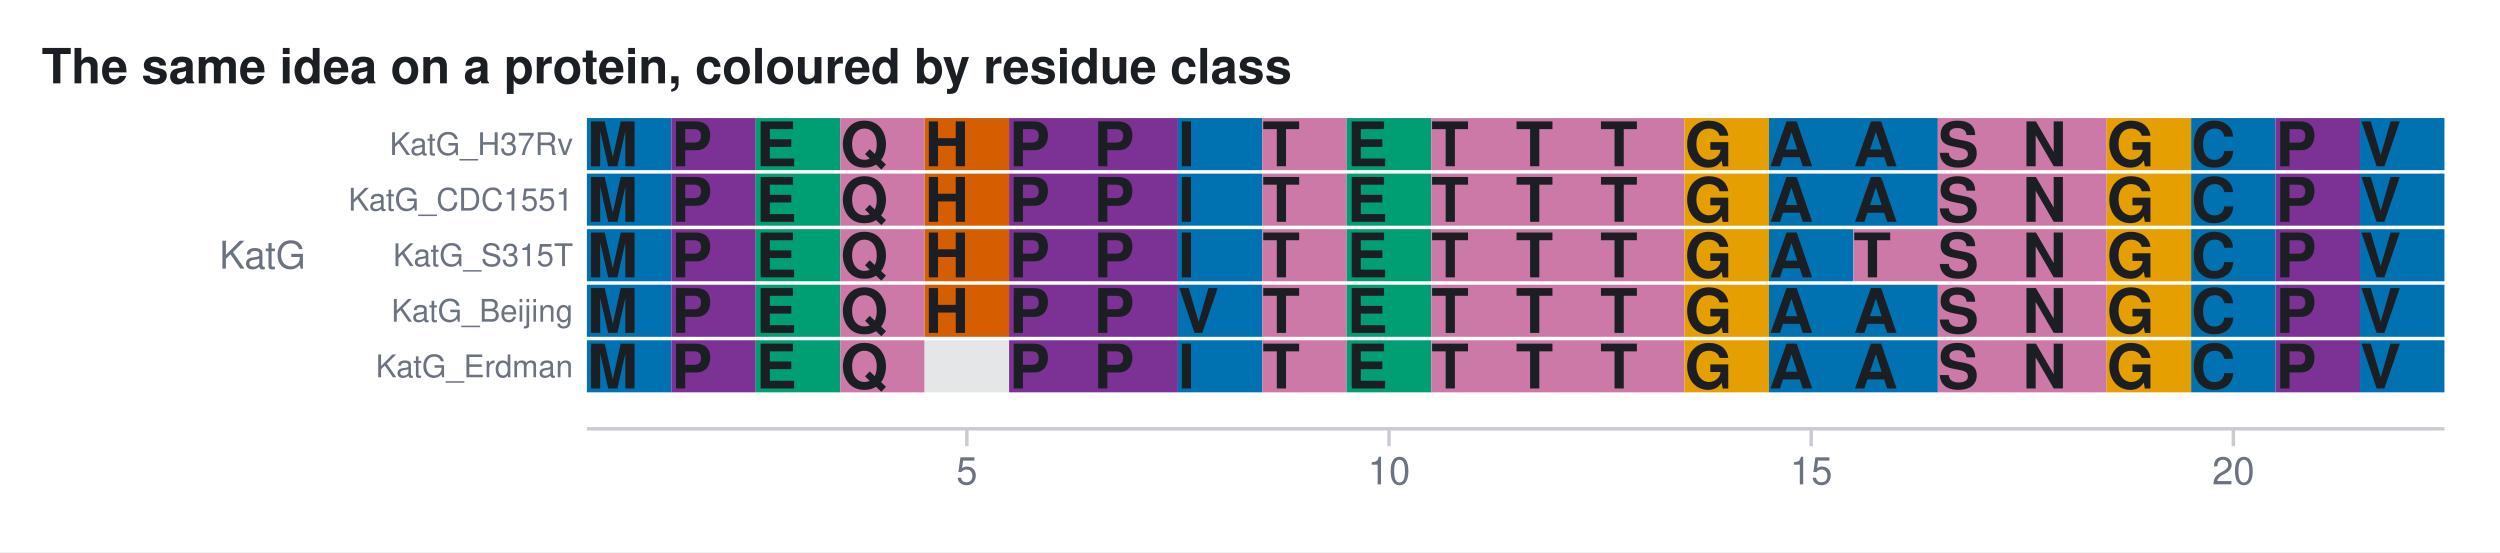
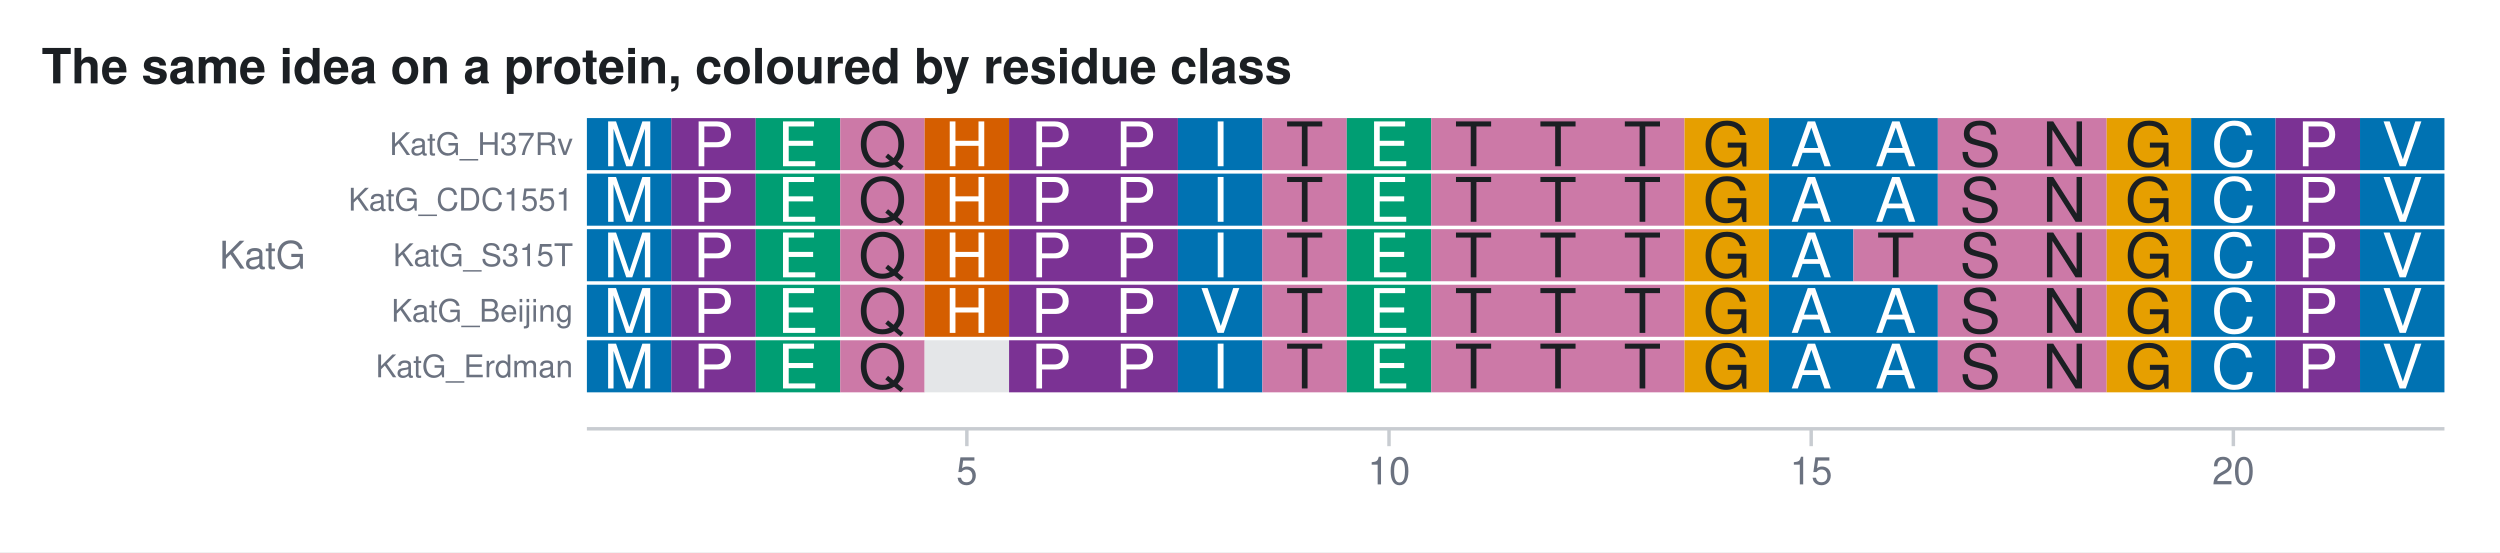
<svg xmlns="http://www.w3.org/2000/svg" width="720" height="159" viewBox="0 0 720 159" font-family="Helvetica, Arial, sans-serif">
  <defs>
    <clipPath id="karyon-clip-0">
      <rect x="96" y="34" width="608" height="79" />
    </clipPath>
    <clipPath id="karyon-clip-1">
      <rect x="96" y="123" width="608" height="26" />
    </clipPath>
  </defs>
  <rect x="0" y="0" width="720" height="159" fill="#ffffff" />
  <text x="12" y="24" fill="#1b1f23" font-size="14" text-anchor="start" font-weight="bold">The same idea on a protein, coloured by residue class</text>
  <text x="88" y="77.35" fill="#6b7280" font-size="11" text-anchor="end">KatG</text>
  <g clip-path="url(#karyon-clip-0)">
    <rect x="169.025" y="34" width="24.317" height="15" fill="#0072b2" />
    <rect x="193.342" y="34" width="24.317" height="15" fill="#7b3294" />
    <rect x="217.659" y="34" width="24.317" height="15" fill="#009e73" />
    <rect x="241.976" y="34" width="24.317" height="15" fill="#cc79a7" />
    <rect x="266.293" y="34" width="24.317" height="15" fill="#d55e00" />
    <rect x="290.61" y="34" width="48.634" height="15" fill="#7b3294" />
    <rect x="339.244" y="34" width="24.317" height="15" fill="#0072b2" />
    <rect x="363.561" y="34" width="24.317" height="15" fill="#cc79a7" />
    <rect x="387.878" y="34" width="24.317" height="15" fill="#009e73" />
    <rect x="412.195" y="34" width="72.951" height="15" fill="#cc79a7" />
    <rect x="485.147" y="34" width="24.317" height="15" fill="#e69f00" />
    <rect x="509.464" y="34" width="48.634" height="15" fill="#0072b2" />
    <rect x="558.098" y="34" width="48.634" height="15" fill="#cc79a7" />
    <rect x="606.732" y="34" width="24.317" height="15" fill="#e69f00" />
    <rect x="631.049" y="34" width="24.317" height="15" fill="#0072b2" />
    <rect x="655.366" y="34" width="24.317" height="15" fill="#7b3294" />
    <rect x="679.683" y="34" width="24.317" height="15" fill="#0072b2" />
-     <text x="169.025" y="47.875" font-size="17.708" fill="#1b1f23" textLength="24.317" lengthAdjust="spacingAndGlyphs" font-weight="bold">M</text>
-     <text x="193.342" y="47.875" font-size="17.708" fill="#1b1f23" textLength="24.317" lengthAdjust="spacingAndGlyphs" font-weight="bold">P</text>
-     <text x="217.659" y="47.875" font-size="17.708" fill="#1b1f23" textLength="24.317" lengthAdjust="spacingAndGlyphs" font-weight="bold">E</text>
-     <text x="241.976" y="47.875" font-size="17.708" fill="#1b1f23" textLength="24.317" lengthAdjust="spacingAndGlyphs" font-weight="bold">Q</text>
-     <text x="266.293" y="47.875" font-size="17.708" fill="#1b1f23" textLength="24.317" lengthAdjust="spacingAndGlyphs" font-weight="bold">H</text>
-     <text x="290.61" y="47.875" font-size="17.708" fill="#1b1f23" textLength="24.317" lengthAdjust="spacingAndGlyphs" font-weight="bold">P</text>
-     <text x="314.927" y="47.875" font-size="17.708" fill="#1b1f23" textLength="24.317" lengthAdjust="spacingAndGlyphs" font-weight="bold">P</text>
-     <text x="339.244" y="47.875" font-size="17.708" fill="#1b1f23" textLength="24.317" lengthAdjust="spacingAndGlyphs" font-weight="bold">I</text>
-     <text x="363.561" y="47.875" font-size="17.708" fill="#1b1f23" textLength="24.317" lengthAdjust="spacingAndGlyphs" font-weight="bold">T</text>
-     <text x="387.878" y="47.875" font-size="17.708" fill="#1b1f23" textLength="24.317" lengthAdjust="spacingAndGlyphs" font-weight="bold">E</text>
-     <text x="412.195" y="47.875" font-size="17.708" fill="#1b1f23" textLength="24.317" lengthAdjust="spacingAndGlyphs" font-weight="bold">T</text>
-     <text x="436.513" y="47.875" font-size="17.708" fill="#1b1f23" textLength="24.317" lengthAdjust="spacingAndGlyphs" font-weight="bold">T</text>
-     <text x="460.83" y="47.875" font-size="17.708" fill="#1b1f23" textLength="24.317" lengthAdjust="spacingAndGlyphs" font-weight="bold">T</text>
-     <text x="485.147" y="47.875" font-size="17.708" fill="#1b1f23" textLength="24.317" lengthAdjust="spacingAndGlyphs" font-weight="bold">G</text>
-     <text x="509.464" y="47.875" font-size="17.708" fill="#1b1f23" textLength="24.317" lengthAdjust="spacingAndGlyphs" font-weight="bold">A</text>
-     <text x="533.781" y="47.875" font-size="17.708" fill="#1b1f23" textLength="24.317" lengthAdjust="spacingAndGlyphs" font-weight="bold">A</text>
-     <text x="558.098" y="47.875" font-size="17.708" fill="#1b1f23" textLength="24.317" lengthAdjust="spacingAndGlyphs" font-weight="bold">S</text>
-     <text x="582.415" y="47.875" font-size="17.708" fill="#1b1f23" textLength="24.317" lengthAdjust="spacingAndGlyphs" font-weight="bold">N</text>
-     <text x="606.732" y="47.875" font-size="17.708" fill="#1b1f23" textLength="24.317" lengthAdjust="spacingAndGlyphs" font-weight="bold">G</text>
-     <text x="631.049" y="47.875" font-size="17.708" fill="#1b1f23" textLength="24.317" lengthAdjust="spacingAndGlyphs" font-weight="bold">C</text>
-     <text x="655.366" y="47.875" font-size="17.708" fill="#1b1f23" textLength="24.317" lengthAdjust="spacingAndGlyphs" font-weight="bold">P</text>
-     <text x="679.683" y="47.875" font-size="17.708" fill="#1b1f23" textLength="24.317" lengthAdjust="spacingAndGlyphs" font-weight="bold">V</text>
+     <text x="181.184" y="47.875" fill="#ffffff" font-size="17.708" text-anchor="middle">M</text>
+     <text x="205.501" y="47.875" fill="#ffffff" font-size="17.708" text-anchor="middle">P</text>
+     <text x="229.818" y="47.875" fill="#ffffff" font-size="17.708" text-anchor="middle">E</text>
+     <text x="254.135" y="47.875" fill="#1b1f23" font-size="17.708" text-anchor="middle">Q</text>
+     <text x="278.452" y="47.875" fill="#ffffff" font-size="17.708" text-anchor="middle">H</text>
+     <text x="302.769" y="47.875" fill="#ffffff" font-size="17.708" text-anchor="middle">P</text>
+     <text x="327.086" y="47.875" fill="#ffffff" font-size="17.708" text-anchor="middle">P</text>
+     <text x="351.403" y="47.875" fill="#ffffff" font-size="17.708" text-anchor="middle">I</text>
+     <text x="375.72" y="47.875" fill="#1b1f23" font-size="17.708" text-anchor="middle">T</text>
+     <text x="400.037" y="47.875" fill="#ffffff" font-size="17.708" text-anchor="middle">E</text>
+     <text x="424.354" y="47.875" fill="#1b1f23" font-size="17.708" text-anchor="middle">T</text>
+     <text x="448.671" y="47.875" fill="#1b1f23" font-size="17.708" text-anchor="middle">T</text>
+     <text x="472.988" y="47.875" fill="#1b1f23" font-size="17.708" text-anchor="middle">T</text>
+     <text x="497.305" y="47.875" fill="#1b1f23" font-size="17.708" text-anchor="middle">G</text>
+     <text x="521.622" y="47.875" fill="#ffffff" font-size="17.708" text-anchor="middle">A</text>
+     <text x="545.939" y="47.875" fill="#ffffff" font-size="17.708" text-anchor="middle">A</text>
+     <text x="570.256" y="47.875" fill="#1b1f23" font-size="17.708" text-anchor="middle">S</text>
+     <text x="594.573" y="47.875" fill="#1b1f23" font-size="17.708" text-anchor="middle">N</text>
+     <text x="618.89" y="47.875" fill="#1b1f23" font-size="17.708" text-anchor="middle">G</text>
+     <text x="643.207" y="47.875" fill="#ffffff" font-size="17.708" text-anchor="middle">C</text>
+     <text x="667.524" y="47.875" fill="#ffffff" font-size="17.708" text-anchor="middle">P</text>
+     <text x="691.841" y="47.875" fill="#ffffff" font-size="17.708" text-anchor="middle">V</text>
    <text x="165.025" y="44.65" fill="#6b7280" font-size="9" text-anchor="end">KatG_H37Rv</text>
    <rect x="169.025" y="50" width="24.317" height="15" fill="#0072b2" />
    <rect x="193.342" y="50" width="24.317" height="15" fill="#7b3294" />
    <rect x="217.659" y="50" width="24.317" height="15" fill="#009e73" />
    <rect x="241.976" y="50" width="24.317" height="15" fill="#cc79a7" />
    <rect x="266.293" y="50" width="24.317" height="15" fill="#d55e00" />
    <rect x="290.61" y="50" width="48.634" height="15" fill="#7b3294" />
    <rect x="339.244" y="50" width="24.317" height="15" fill="#0072b2" />
    <rect x="363.561" y="50" width="24.317" height="15" fill="#cc79a7" />
    <rect x="387.878" y="50" width="24.317" height="15" fill="#009e73" />
    <rect x="412.195" y="50" width="72.951" height="15" fill="#cc79a7" />
    <rect x="485.147" y="50" width="24.317" height="15" fill="#e69f00" />
    <rect x="509.464" y="50" width="48.634" height="15" fill="#0072b2" />
    <rect x="558.098" y="50" width="48.634" height="15" fill="#cc79a7" />
    <rect x="606.732" y="50" width="24.317" height="15" fill="#e69f00" />
    <rect x="631.049" y="50" width="24.317" height="15" fill="#0072b2" />
    <rect x="655.366" y="50" width="24.317" height="15" fill="#7b3294" />
    <rect x="679.683" y="50" width="24.317" height="15" fill="#0072b2" />
-     <text x="169.025" y="63.875" font-size="17.708" fill="#1b1f23" textLength="24.317" lengthAdjust="spacingAndGlyphs" font-weight="bold">M</text>
-     <text x="193.342" y="63.875" font-size="17.708" fill="#1b1f23" textLength="24.317" lengthAdjust="spacingAndGlyphs" font-weight="bold">P</text>
-     <text x="217.659" y="63.875" font-size="17.708" fill="#1b1f23" textLength="24.317" lengthAdjust="spacingAndGlyphs" font-weight="bold">E</text>
-     <text x="241.976" y="63.875" font-size="17.708" fill="#1b1f23" textLength="24.317" lengthAdjust="spacingAndGlyphs" font-weight="bold">Q</text>
-     <text x="266.293" y="63.875" font-size="17.708" fill="#1b1f23" textLength="24.317" lengthAdjust="spacingAndGlyphs" font-weight="bold">H</text>
-     <text x="290.61" y="63.875" font-size="17.708" fill="#1b1f23" textLength="24.317" lengthAdjust="spacingAndGlyphs" font-weight="bold">P</text>
-     <text x="314.927" y="63.875" font-size="17.708" fill="#1b1f23" textLength="24.317" lengthAdjust="spacingAndGlyphs" font-weight="bold">P</text>
-     <text x="339.244" y="63.875" font-size="17.708" fill="#1b1f23" textLength="24.317" lengthAdjust="spacingAndGlyphs" font-weight="bold">I</text>
-     <text x="363.561" y="63.875" font-size="17.708" fill="#1b1f23" textLength="24.317" lengthAdjust="spacingAndGlyphs" font-weight="bold">T</text>
-     <text x="387.878" y="63.875" font-size="17.708" fill="#1b1f23" textLength="24.317" lengthAdjust="spacingAndGlyphs" font-weight="bold">E</text>
-     <text x="412.195" y="63.875" font-size="17.708" fill="#1b1f23" textLength="24.317" lengthAdjust="spacingAndGlyphs" font-weight="bold">T</text>
-     <text x="436.513" y="63.875" font-size="17.708" fill="#1b1f23" textLength="24.317" lengthAdjust="spacingAndGlyphs" font-weight="bold">T</text>
-     <text x="460.83" y="63.875" font-size="17.708" fill="#1b1f23" textLength="24.317" lengthAdjust="spacingAndGlyphs" font-weight="bold">T</text>
-     <text x="485.147" y="63.875" font-size="17.708" fill="#1b1f23" textLength="24.317" lengthAdjust="spacingAndGlyphs" font-weight="bold">G</text>
-     <text x="509.464" y="63.875" font-size="17.708" fill="#1b1f23" textLength="24.317" lengthAdjust="spacingAndGlyphs" font-weight="bold">A</text>
-     <text x="533.781" y="63.875" font-size="17.708" fill="#1b1f23" textLength="24.317" lengthAdjust="spacingAndGlyphs" font-weight="bold">A</text>
-     <text x="558.098" y="63.875" font-size="17.708" fill="#1b1f23" textLength="24.317" lengthAdjust="spacingAndGlyphs" font-weight="bold">S</text>
-     <text x="582.415" y="63.875" font-size="17.708" fill="#1b1f23" textLength="24.317" lengthAdjust="spacingAndGlyphs" font-weight="bold">N</text>
-     <text x="606.732" y="63.875" font-size="17.708" fill="#1b1f23" textLength="24.317" lengthAdjust="spacingAndGlyphs" font-weight="bold">G</text>
-     <text x="631.049" y="63.875" font-size="17.708" fill="#1b1f23" textLength="24.317" lengthAdjust="spacingAndGlyphs" font-weight="bold">C</text>
-     <text x="655.366" y="63.875" font-size="17.708" fill="#1b1f23" textLength="24.317" lengthAdjust="spacingAndGlyphs" font-weight="bold">P</text>
-     <text x="679.683" y="63.875" font-size="17.708" fill="#1b1f23" textLength="24.317" lengthAdjust="spacingAndGlyphs" font-weight="bold">V</text>
+     <text x="181.184" y="63.875" fill="#ffffff" font-size="17.708" text-anchor="middle">M</text>
+     <text x="205.501" y="63.875" fill="#ffffff" font-size="17.708" text-anchor="middle">P</text>
+     <text x="229.818" y="63.875" fill="#ffffff" font-size="17.708" text-anchor="middle">E</text>
+     <text x="254.135" y="63.875" fill="#1b1f23" font-size="17.708" text-anchor="middle">Q</text>
+     <text x="278.452" y="63.875" fill="#ffffff" font-size="17.708" text-anchor="middle">H</text>
+     <text x="302.769" y="63.875" fill="#ffffff" font-size="17.708" text-anchor="middle">P</text>
+     <text x="327.086" y="63.875" fill="#ffffff" font-size="17.708" text-anchor="middle">P</text>
+     <text x="351.403" y="63.875" fill="#ffffff" font-size="17.708" text-anchor="middle">I</text>
+     <text x="375.72" y="63.875" fill="#1b1f23" font-size="17.708" text-anchor="middle">T</text>
+     <text x="400.037" y="63.875" fill="#ffffff" font-size="17.708" text-anchor="middle">E</text>
+     <text x="424.354" y="63.875" fill="#1b1f23" font-size="17.708" text-anchor="middle">T</text>
+     <text x="448.671" y="63.875" fill="#1b1f23" font-size="17.708" text-anchor="middle">T</text>
+     <text x="472.988" y="63.875" fill="#1b1f23" font-size="17.708" text-anchor="middle">T</text>
+     <text x="497.305" y="63.875" fill="#1b1f23" font-size="17.708" text-anchor="middle">G</text>
+     <text x="521.622" y="63.875" fill="#ffffff" font-size="17.708" text-anchor="middle">A</text>
+     <text x="545.939" y="63.875" fill="#ffffff" font-size="17.708" text-anchor="middle">A</text>
+     <text x="570.256" y="63.875" fill="#1b1f23" font-size="17.708" text-anchor="middle">S</text>
+     <text x="594.573" y="63.875" fill="#1b1f23" font-size="17.708" text-anchor="middle">N</text>
+     <text x="618.89" y="63.875" fill="#1b1f23" font-size="17.708" text-anchor="middle">G</text>
+     <text x="643.207" y="63.875" fill="#ffffff" font-size="17.708" text-anchor="middle">C</text>
+     <text x="667.524" y="63.875" fill="#ffffff" font-size="17.708" text-anchor="middle">P</text>
+     <text x="691.841" y="63.875" fill="#ffffff" font-size="17.708" text-anchor="middle">V</text>
    <text x="165.025" y="60.65" fill="#6b7280" font-size="9" text-anchor="end">KatG_CDC1551</text>
    <rect x="169.025" y="66" width="24.317" height="15" fill="#0072b2" />
    <rect x="193.342" y="66" width="24.317" height="15" fill="#7b3294" />
    <rect x="217.659" y="66" width="24.317" height="15" fill="#009e73" />
    <rect x="241.976" y="66" width="24.317" height="15" fill="#cc79a7" />
    <rect x="266.293" y="66" width="24.317" height="15" fill="#d55e00" />
    <rect x="290.61" y="66" width="48.634" height="15" fill="#7b3294" />
    <rect x="339.244" y="66" width="24.317" height="15" fill="#0072b2" />
    <rect x="363.561" y="66" width="24.317" height="15" fill="#cc79a7" />
    <rect x="387.878" y="66" width="24.317" height="15" fill="#009e73" />
    <rect x="412.195" y="66" width="72.951" height="15" fill="#cc79a7" />
    <rect x="485.147" y="66" width="24.317" height="15" fill="#e69f00" />
    <rect x="509.464" y="66" width="24.317" height="15" fill="#0072b2" />
    <rect x="533.781" y="66" width="72.951" height="15" fill="#cc79a7" />
    <rect x="606.732" y="66" width="24.317" height="15" fill="#e69f00" />
    <rect x="631.049" y="66" width="24.317" height="15" fill="#0072b2" />
    <rect x="655.366" y="66" width="24.317" height="15" fill="#7b3294" />
    <rect x="679.683" y="66" width="24.317" height="15" fill="#0072b2" />
-     <text x="169.025" y="79.875" font-size="17.708" fill="#1b1f23" textLength="24.317" lengthAdjust="spacingAndGlyphs" font-weight="bold">M</text>
-     <text x="193.342" y="79.875" font-size="17.708" fill="#1b1f23" textLength="24.317" lengthAdjust="spacingAndGlyphs" font-weight="bold">P</text>
-     <text x="217.659" y="79.875" font-size="17.708" fill="#1b1f23" textLength="24.317" lengthAdjust="spacingAndGlyphs" font-weight="bold">E</text>
-     <text x="241.976" y="79.875" font-size="17.708" fill="#1b1f23" textLength="24.317" lengthAdjust="spacingAndGlyphs" font-weight="bold">Q</text>
-     <text x="266.293" y="79.875" font-size="17.708" fill="#1b1f23" textLength="24.317" lengthAdjust="spacingAndGlyphs" font-weight="bold">H</text>
-     <text x="290.61" y="79.875" font-size="17.708" fill="#1b1f23" textLength="24.317" lengthAdjust="spacingAndGlyphs" font-weight="bold">P</text>
-     <text x="314.927" y="79.875" font-size="17.708" fill="#1b1f23" textLength="24.317" lengthAdjust="spacingAndGlyphs" font-weight="bold">P</text>
-     <text x="339.244" y="79.875" font-size="17.708" fill="#1b1f23" textLength="24.317" lengthAdjust="spacingAndGlyphs" font-weight="bold">I</text>
-     <text x="363.561" y="79.875" font-size="17.708" fill="#1b1f23" textLength="24.317" lengthAdjust="spacingAndGlyphs" font-weight="bold">T</text>
-     <text x="387.878" y="79.875" font-size="17.708" fill="#1b1f23" textLength="24.317" lengthAdjust="spacingAndGlyphs" font-weight="bold">E</text>
-     <text x="412.195" y="79.875" font-size="17.708" fill="#1b1f23" textLength="24.317" lengthAdjust="spacingAndGlyphs" font-weight="bold">T</text>
-     <text x="436.513" y="79.875" font-size="17.708" fill="#1b1f23" textLength="24.317" lengthAdjust="spacingAndGlyphs" font-weight="bold">T</text>
-     <text x="460.83" y="79.875" font-size="17.708" fill="#1b1f23" textLength="24.317" lengthAdjust="spacingAndGlyphs" font-weight="bold">T</text>
-     <text x="485.147" y="79.875" font-size="17.708" fill="#1b1f23" textLength="24.317" lengthAdjust="spacingAndGlyphs" font-weight="bold">G</text>
-     <text x="509.464" y="79.875" font-size="17.708" fill="#1b1f23" textLength="24.317" lengthAdjust="spacingAndGlyphs" font-weight="bold">A</text>
-     <text x="533.781" y="79.875" font-size="17.708" fill="#1b1f23" textLength="24.317" lengthAdjust="spacingAndGlyphs" font-weight="bold">T</text>
-     <text x="558.098" y="79.875" font-size="17.708" fill="#1b1f23" textLength="24.317" lengthAdjust="spacingAndGlyphs" font-weight="bold">S</text>
-     <text x="582.415" y="79.875" font-size="17.708" fill="#1b1f23" textLength="24.317" lengthAdjust="spacingAndGlyphs" font-weight="bold">N</text>
-     <text x="606.732" y="79.875" font-size="17.708" fill="#1b1f23" textLength="24.317" lengthAdjust="spacingAndGlyphs" font-weight="bold">G</text>
-     <text x="631.049" y="79.875" font-size="17.708" fill="#1b1f23" textLength="24.317" lengthAdjust="spacingAndGlyphs" font-weight="bold">C</text>
-     <text x="655.366" y="79.875" font-size="17.708" fill="#1b1f23" textLength="24.317" lengthAdjust="spacingAndGlyphs" font-weight="bold">P</text>
-     <text x="679.683" y="79.875" font-size="17.708" fill="#1b1f23" textLength="24.317" lengthAdjust="spacingAndGlyphs" font-weight="bold">V</text>
+     <text x="181.184" y="79.875" fill="#ffffff" font-size="17.708" text-anchor="middle">M</text>
+     <text x="205.501" y="79.875" fill="#ffffff" font-size="17.708" text-anchor="middle">P</text>
+     <text x="229.818" y="79.875" fill="#ffffff" font-size="17.708" text-anchor="middle">E</text>
+     <text x="254.135" y="79.875" fill="#1b1f23" font-size="17.708" text-anchor="middle">Q</text>
+     <text x="278.452" y="79.875" fill="#ffffff" font-size="17.708" text-anchor="middle">H</text>
+     <text x="302.769" y="79.875" fill="#ffffff" font-size="17.708" text-anchor="middle">P</text>
+     <text x="327.086" y="79.875" fill="#ffffff" font-size="17.708" text-anchor="middle">P</text>
+     <text x="351.403" y="79.875" fill="#ffffff" font-size="17.708" text-anchor="middle">I</text>
+     <text x="375.72" y="79.875" fill="#1b1f23" font-size="17.708" text-anchor="middle">T</text>
+     <text x="400.037" y="79.875" fill="#ffffff" font-size="17.708" text-anchor="middle">E</text>
+     <text x="424.354" y="79.875" fill="#1b1f23" font-size="17.708" text-anchor="middle">T</text>
+     <text x="448.671" y="79.875" fill="#1b1f23" font-size="17.708" text-anchor="middle">T</text>
+     <text x="472.988" y="79.875" fill="#1b1f23" font-size="17.708" text-anchor="middle">T</text>
+     <text x="497.305" y="79.875" fill="#1b1f23" font-size="17.708" text-anchor="middle">G</text>
+     <text x="521.622" y="79.875" fill="#ffffff" font-size="17.708" text-anchor="middle">A</text>
+     <text x="545.939" y="79.875" fill="#1b1f23" font-size="17.708" text-anchor="middle">T</text>
+     <text x="570.256" y="79.875" fill="#1b1f23" font-size="17.708" text-anchor="middle">S</text>
+     <text x="594.573" y="79.875" fill="#1b1f23" font-size="17.708" text-anchor="middle">N</text>
+     <text x="618.89" y="79.875" fill="#1b1f23" font-size="17.708" text-anchor="middle">G</text>
+     <text x="643.207" y="79.875" fill="#ffffff" font-size="17.708" text-anchor="middle">C</text>
+     <text x="667.524" y="79.875" fill="#ffffff" font-size="17.708" text-anchor="middle">P</text>
+     <text x="691.841" y="79.875" fill="#ffffff" font-size="17.708" text-anchor="middle">V</text>
    <text x="165.025" y="76.65" fill="#6b7280" font-size="9" text-anchor="end">KatG_S315T</text>
    <rect x="169.025" y="82" width="24.317" height="15" fill="#0072b2" />
    <rect x="193.342" y="82" width="24.317" height="15" fill="#7b3294" />
    <rect x="217.659" y="82" width="24.317" height="15" fill="#009e73" />
    <rect x="241.976" y="82" width="24.317" height="15" fill="#cc79a7" />
    <rect x="266.293" y="82" width="24.317" height="15" fill="#d55e00" />
    <rect x="290.61" y="82" width="48.634" height="15" fill="#7b3294" />
    <rect x="339.244" y="82" width="24.317" height="15" fill="#0072b2" />
    <rect x="363.561" y="82" width="24.317" height="15" fill="#cc79a7" />
    <rect x="387.878" y="82" width="24.317" height="15" fill="#009e73" />
    <rect x="412.195" y="82" width="72.951" height="15" fill="#cc79a7" />
    <rect x="485.147" y="82" width="24.317" height="15" fill="#e69f00" />
    <rect x="509.464" y="82" width="48.634" height="15" fill="#0072b2" />
    <rect x="558.098" y="82" width="48.634" height="15" fill="#cc79a7" />
    <rect x="606.732" y="82" width="24.317" height="15" fill="#e69f00" />
    <rect x="631.049" y="82" width="24.317" height="15" fill="#0072b2" />
    <rect x="655.366" y="82" width="24.317" height="15" fill="#7b3294" />
    <rect x="679.683" y="82" width="24.317" height="15" fill="#0072b2" />
-     <text x="169.025" y="95.875" font-size="17.708" fill="#1b1f23" textLength="24.317" lengthAdjust="spacingAndGlyphs" font-weight="bold">M</text>
-     <text x="193.342" y="95.875" font-size="17.708" fill="#1b1f23" textLength="24.317" lengthAdjust="spacingAndGlyphs" font-weight="bold">P</text>
-     <text x="217.659" y="95.875" font-size="17.708" fill="#1b1f23" textLength="24.317" lengthAdjust="spacingAndGlyphs" font-weight="bold">E</text>
-     <text x="241.976" y="95.875" font-size="17.708" fill="#1b1f23" textLength="24.317" lengthAdjust="spacingAndGlyphs" font-weight="bold">Q</text>
-     <text x="266.293" y="95.875" font-size="17.708" fill="#1b1f23" textLength="24.317" lengthAdjust="spacingAndGlyphs" font-weight="bold">H</text>
-     <text x="290.61" y="95.875" font-size="17.708" fill="#1b1f23" textLength="24.317" lengthAdjust="spacingAndGlyphs" font-weight="bold">P</text>
-     <text x="314.927" y="95.875" font-size="17.708" fill="#1b1f23" textLength="24.317" lengthAdjust="spacingAndGlyphs" font-weight="bold">P</text>
-     <text x="339.244" y="95.875" font-size="17.708" fill="#1b1f23" textLength="24.317" lengthAdjust="spacingAndGlyphs" font-weight="bold">V</text>
-     <text x="363.561" y="95.875" font-size="17.708" fill="#1b1f23" textLength="24.317" lengthAdjust="spacingAndGlyphs" font-weight="bold">T</text>
-     <text x="387.878" y="95.875" font-size="17.708" fill="#1b1f23" textLength="24.317" lengthAdjust="spacingAndGlyphs" font-weight="bold">E</text>
-     <text x="412.195" y="95.875" font-size="17.708" fill="#1b1f23" textLength="24.317" lengthAdjust="spacingAndGlyphs" font-weight="bold">T</text>
-     <text x="436.513" y="95.875" font-size="17.708" fill="#1b1f23" textLength="24.317" lengthAdjust="spacingAndGlyphs" font-weight="bold">T</text>
-     <text x="460.83" y="95.875" font-size="17.708" fill="#1b1f23" textLength="24.317" lengthAdjust="spacingAndGlyphs" font-weight="bold">T</text>
-     <text x="485.147" y="95.875" font-size="17.708" fill="#1b1f23" textLength="24.317" lengthAdjust="spacingAndGlyphs" font-weight="bold">G</text>
-     <text x="509.464" y="95.875" font-size="17.708" fill="#1b1f23" textLength="24.317" lengthAdjust="spacingAndGlyphs" font-weight="bold">A</text>
-     <text x="533.781" y="95.875" font-size="17.708" fill="#1b1f23" textLength="24.317" lengthAdjust="spacingAndGlyphs" font-weight="bold">A</text>
-     <text x="558.098" y="95.875" font-size="17.708" fill="#1b1f23" textLength="24.317" lengthAdjust="spacingAndGlyphs" font-weight="bold">S</text>
-     <text x="582.415" y="95.875" font-size="17.708" fill="#1b1f23" textLength="24.317" lengthAdjust="spacingAndGlyphs" font-weight="bold">N</text>
-     <text x="606.732" y="95.875" font-size="17.708" fill="#1b1f23" textLength="24.317" lengthAdjust="spacingAndGlyphs" font-weight="bold">G</text>
-     <text x="631.049" y="95.875" font-size="17.708" fill="#1b1f23" textLength="24.317" lengthAdjust="spacingAndGlyphs" font-weight="bold">C</text>
-     <text x="655.366" y="95.875" font-size="17.708" fill="#1b1f23" textLength="24.317" lengthAdjust="spacingAndGlyphs" font-weight="bold">P</text>
-     <text x="679.683" y="95.875" font-size="17.708" fill="#1b1f23" textLength="24.317" lengthAdjust="spacingAndGlyphs" font-weight="bold">V</text>
+     <text x="181.184" y="95.875" fill="#ffffff" font-size="17.708" text-anchor="middle">M</text>
+     <text x="205.501" y="95.875" fill="#ffffff" font-size="17.708" text-anchor="middle">P</text>
+     <text x="229.818" y="95.875" fill="#ffffff" font-size="17.708" text-anchor="middle">E</text>
+     <text x="254.135" y="95.875" fill="#1b1f23" font-size="17.708" text-anchor="middle">Q</text>
+     <text x="278.452" y="95.875" fill="#ffffff" font-size="17.708" text-anchor="middle">H</text>
+     <text x="302.769" y="95.875" fill="#ffffff" font-size="17.708" text-anchor="middle">P</text>
+     <text x="327.086" y="95.875" fill="#ffffff" font-size="17.708" text-anchor="middle">P</text>
+     <text x="351.403" y="95.875" fill="#ffffff" font-size="17.708" text-anchor="middle">V</text>
+     <text x="375.72" y="95.875" fill="#1b1f23" font-size="17.708" text-anchor="middle">T</text>
+     <text x="400.037" y="95.875" fill="#ffffff" font-size="17.708" text-anchor="middle">E</text>
+     <text x="424.354" y="95.875" fill="#1b1f23" font-size="17.708" text-anchor="middle">T</text>
+     <text x="448.671" y="95.875" fill="#1b1f23" font-size="17.708" text-anchor="middle">T</text>
+     <text x="472.988" y="95.875" fill="#1b1f23" font-size="17.708" text-anchor="middle">T</text>
+     <text x="497.305" y="95.875" fill="#1b1f23" font-size="17.708" text-anchor="middle">G</text>
+     <text x="521.622" y="95.875" fill="#ffffff" font-size="17.708" text-anchor="middle">A</text>
+     <text x="545.939" y="95.875" fill="#ffffff" font-size="17.708" text-anchor="middle">A</text>
+     <text x="570.256" y="95.875" fill="#1b1f23" font-size="17.708" text-anchor="middle">S</text>
+     <text x="594.573" y="95.875" fill="#1b1f23" font-size="17.708" text-anchor="middle">N</text>
+     <text x="618.89" y="95.875" fill="#1b1f23" font-size="17.708" text-anchor="middle">G</text>
+     <text x="643.207" y="95.875" fill="#ffffff" font-size="17.708" text-anchor="middle">C</text>
+     <text x="667.524" y="95.875" fill="#ffffff" font-size="17.708" text-anchor="middle">P</text>
+     <text x="691.841" y="95.875" fill="#ffffff" font-size="17.708" text-anchor="middle">V</text>
    <text x="165.025" y="92.65" fill="#6b7280" font-size="9" text-anchor="end">KatG_Beijing</text>
    <rect x="169.025" y="98" width="24.317" height="15" fill="#0072b2" />
    <rect x="193.342" y="98" width="24.317" height="15" fill="#7b3294" />
    <rect x="217.659" y="98" width="24.317" height="15" fill="#009e73" />
    <rect x="241.976" y="98" width="24.317" height="15" fill="#cc79a7" />
    <rect x="266.293" y="98" width="24.317" height="15" fill="#e4e6e8" />
    <rect x="290.61" y="98" width="48.634" height="15" fill="#7b3294" />
    <rect x="339.244" y="98" width="24.317" height="15" fill="#0072b2" />
    <rect x="363.561" y="98" width="24.317" height="15" fill="#cc79a7" />
    <rect x="387.878" y="98" width="24.317" height="15" fill="#009e73" />
    <rect x="412.195" y="98" width="72.951" height="15" fill="#cc79a7" />
    <rect x="485.147" y="98" width="24.317" height="15" fill="#e69f00" />
    <rect x="509.464" y="98" width="48.634" height="15" fill="#0072b2" />
    <rect x="558.098" y="98" width="48.634" height="15" fill="#cc79a7" />
    <rect x="606.732" y="98" width="24.317" height="15" fill="#e69f00" />
    <rect x="631.049" y="98" width="24.317" height="15" fill="#0072b2" />
    <rect x="655.366" y="98" width="24.317" height="15" fill="#7b3294" />
    <rect x="679.683" y="98" width="24.317" height="15" fill="#0072b2" />
-     <text x="169.025" y="111.875" font-size="17.708" fill="#1b1f23" textLength="24.317" lengthAdjust="spacingAndGlyphs" font-weight="bold">M</text>
-     <text x="193.342" y="111.875" font-size="17.708" fill="#1b1f23" textLength="24.317" lengthAdjust="spacingAndGlyphs" font-weight="bold">P</text>
-     <text x="217.659" y="111.875" font-size="17.708" fill="#1b1f23" textLength="24.317" lengthAdjust="spacingAndGlyphs" font-weight="bold">E</text>
-     <text x="241.976" y="111.875" font-size="17.708" fill="#1b1f23" textLength="24.317" lengthAdjust="spacingAndGlyphs" font-weight="bold">Q</text>
-     <text x="290.61" y="111.875" font-size="17.708" fill="#1b1f23" textLength="24.317" lengthAdjust="spacingAndGlyphs" font-weight="bold">P</text>
-     <text x="314.927" y="111.875" font-size="17.708" fill="#1b1f23" textLength="24.317" lengthAdjust="spacingAndGlyphs" font-weight="bold">P</text>
-     <text x="339.244" y="111.875" font-size="17.708" fill="#1b1f23" textLength="24.317" lengthAdjust="spacingAndGlyphs" font-weight="bold">I</text>
-     <text x="363.561" y="111.875" font-size="17.708" fill="#1b1f23" textLength="24.317" lengthAdjust="spacingAndGlyphs" font-weight="bold">T</text>
-     <text x="387.878" y="111.875" font-size="17.708" fill="#1b1f23" textLength="24.317" lengthAdjust="spacingAndGlyphs" font-weight="bold">E</text>
-     <text x="412.195" y="111.875" font-size="17.708" fill="#1b1f23" textLength="24.317" lengthAdjust="spacingAndGlyphs" font-weight="bold">T</text>
-     <text x="436.513" y="111.875" font-size="17.708" fill="#1b1f23" textLength="24.317" lengthAdjust="spacingAndGlyphs" font-weight="bold">T</text>
-     <text x="460.83" y="111.875" font-size="17.708" fill="#1b1f23" textLength="24.317" lengthAdjust="spacingAndGlyphs" font-weight="bold">T</text>
-     <text x="485.147" y="111.875" font-size="17.708" fill="#1b1f23" textLength="24.317" lengthAdjust="spacingAndGlyphs" font-weight="bold">G</text>
-     <text x="509.464" y="111.875" font-size="17.708" fill="#1b1f23" textLength="24.317" lengthAdjust="spacingAndGlyphs" font-weight="bold">A</text>
-     <text x="533.781" y="111.875" font-size="17.708" fill="#1b1f23" textLength="24.317" lengthAdjust="spacingAndGlyphs" font-weight="bold">A</text>
-     <text x="558.098" y="111.875" font-size="17.708" fill="#1b1f23" textLength="24.317" lengthAdjust="spacingAndGlyphs" font-weight="bold">S</text>
-     <text x="582.415" y="111.875" font-size="17.708" fill="#1b1f23" textLength="24.317" lengthAdjust="spacingAndGlyphs" font-weight="bold">N</text>
-     <text x="606.732" y="111.875" font-size="17.708" fill="#1b1f23" textLength="24.317" lengthAdjust="spacingAndGlyphs" font-weight="bold">G</text>
-     <text x="631.049" y="111.875" font-size="17.708" fill="#1b1f23" textLength="24.317" lengthAdjust="spacingAndGlyphs" font-weight="bold">C</text>
-     <text x="655.366" y="111.875" font-size="17.708" fill="#1b1f23" textLength="24.317" lengthAdjust="spacingAndGlyphs" font-weight="bold">P</text>
-     <text x="679.683" y="111.875" font-size="17.708" fill="#1b1f23" textLength="24.317" lengthAdjust="spacingAndGlyphs" font-weight="bold">V</text>
+     <text x="181.184" y="111.875" fill="#ffffff" font-size="17.708" text-anchor="middle">M</text>
+     <text x="205.501" y="111.875" fill="#ffffff" font-size="17.708" text-anchor="middle">P</text>
+     <text x="229.818" y="111.875" fill="#ffffff" font-size="17.708" text-anchor="middle">E</text>
+     <text x="254.135" y="111.875" fill="#1b1f23" font-size="17.708" text-anchor="middle">Q</text>
+     <text x="302.769" y="111.875" fill="#ffffff" font-size="17.708" text-anchor="middle">P</text>
+     <text x="327.086" y="111.875" fill="#ffffff" font-size="17.708" text-anchor="middle">P</text>
+     <text x="351.403" y="111.875" fill="#ffffff" font-size="17.708" text-anchor="middle">I</text>
+     <text x="375.72" y="111.875" fill="#1b1f23" font-size="17.708" text-anchor="middle">T</text>
+     <text x="400.037" y="111.875" fill="#ffffff" font-size="17.708" text-anchor="middle">E</text>
+     <text x="424.354" y="111.875" fill="#1b1f23" font-size="17.708" text-anchor="middle">T</text>
+     <text x="448.671" y="111.875" fill="#1b1f23" font-size="17.708" text-anchor="middle">T</text>
+     <text x="472.988" y="111.875" fill="#1b1f23" font-size="17.708" text-anchor="middle">T</text>
+     <text x="497.305" y="111.875" fill="#1b1f23" font-size="17.708" text-anchor="middle">G</text>
+     <text x="521.622" y="111.875" fill="#ffffff" font-size="17.708" text-anchor="middle">A</text>
+     <text x="545.939" y="111.875" fill="#ffffff" font-size="17.708" text-anchor="middle">A</text>
+     <text x="570.256" y="111.875" fill="#1b1f23" font-size="17.708" text-anchor="middle">S</text>
+     <text x="594.573" y="111.875" fill="#1b1f23" font-size="17.708" text-anchor="middle">N</text>
+     <text x="618.89" y="111.875" fill="#1b1f23" font-size="17.708" text-anchor="middle">G</text>
+     <text x="643.207" y="111.875" fill="#ffffff" font-size="17.708" text-anchor="middle">C</text>
+     <text x="667.524" y="111.875" fill="#ffffff" font-size="17.708" text-anchor="middle">P</text>
+     <text x="691.841" y="111.875" fill="#ffffff" font-size="17.708" text-anchor="middle">V</text>
    <text x="165.025" y="108.65" fill="#6b7280" font-size="9" text-anchor="end">KatG_Erdman</text>
  </g>
  <g clip-path="url(#karyon-clip-1)">
    <line x1="169.025" y1="123.5" x2="704" y2="123.5" stroke="#c8ccd1" stroke-width="1" />
    <line x1="278.452" y1="123.5" x2="278.452" y2="128.5" stroke="#c8ccd1" stroke-width="1" />
    <text x="278.452" y="139.5" fill="#6b7280" font-size="11" text-anchor="middle">5</text>
    <line x1="400.037" y1="123.5" x2="400.037" y2="128.5" stroke="#c8ccd1" stroke-width="1" />
    <text x="400.037" y="139.5" fill="#6b7280" font-size="11" text-anchor="middle">10</text>
    <line x1="521.622" y1="123.5" x2="521.622" y2="128.5" stroke="#c8ccd1" stroke-width="1" />
    <text x="521.622" y="139.5" fill="#6b7280" font-size="11" text-anchor="middle">15</text>
    <line x1="643.207" y1="123.5" x2="643.207" y2="128.5" stroke="#c8ccd1" stroke-width="1" />
    <text x="643.207" y="139.5" fill="#6b7280" font-size="11" text-anchor="middle">20</text>
  </g>
</svg>
